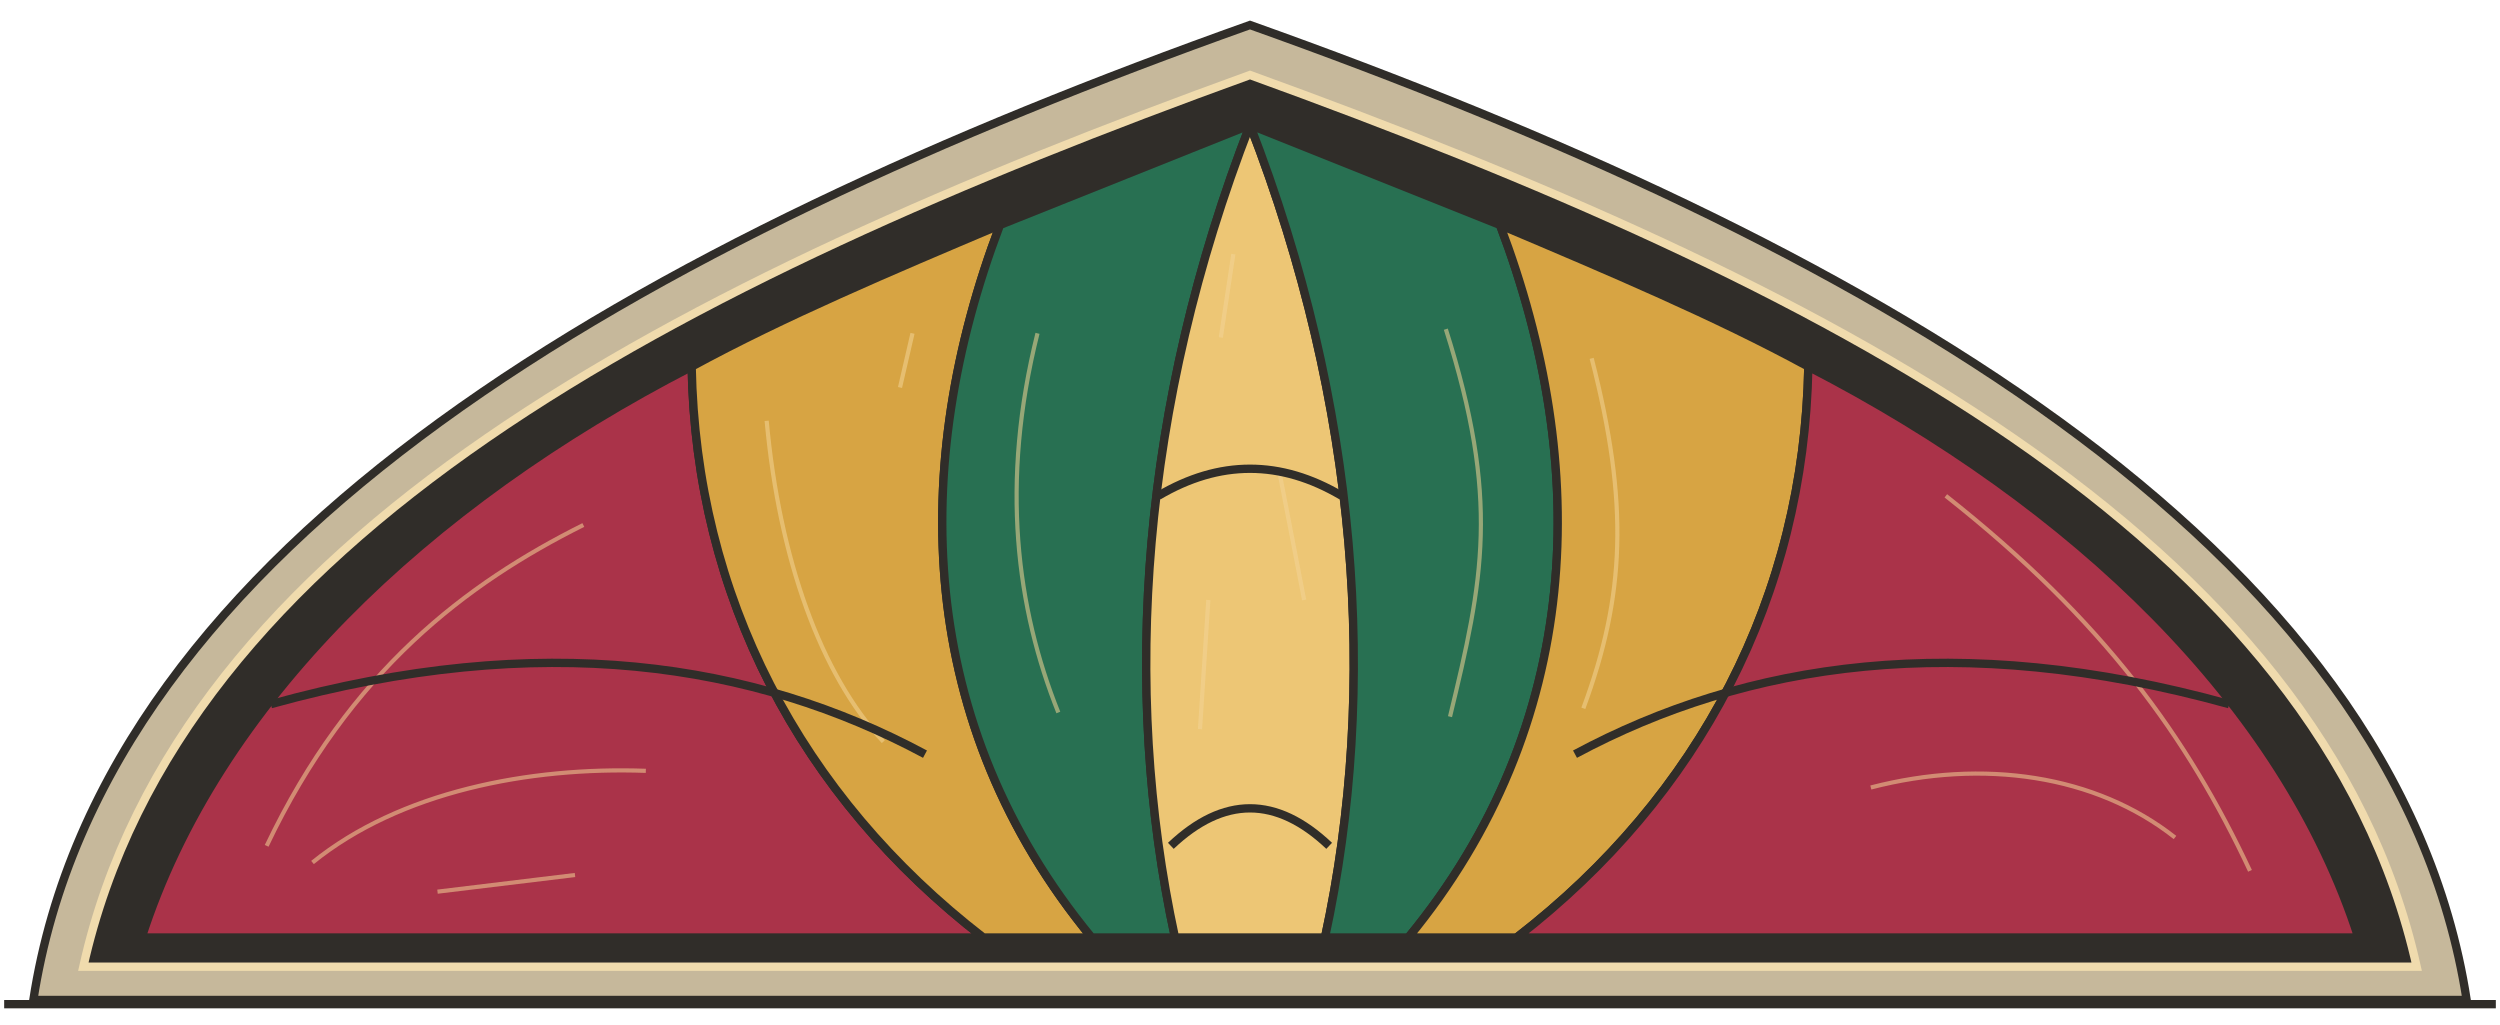
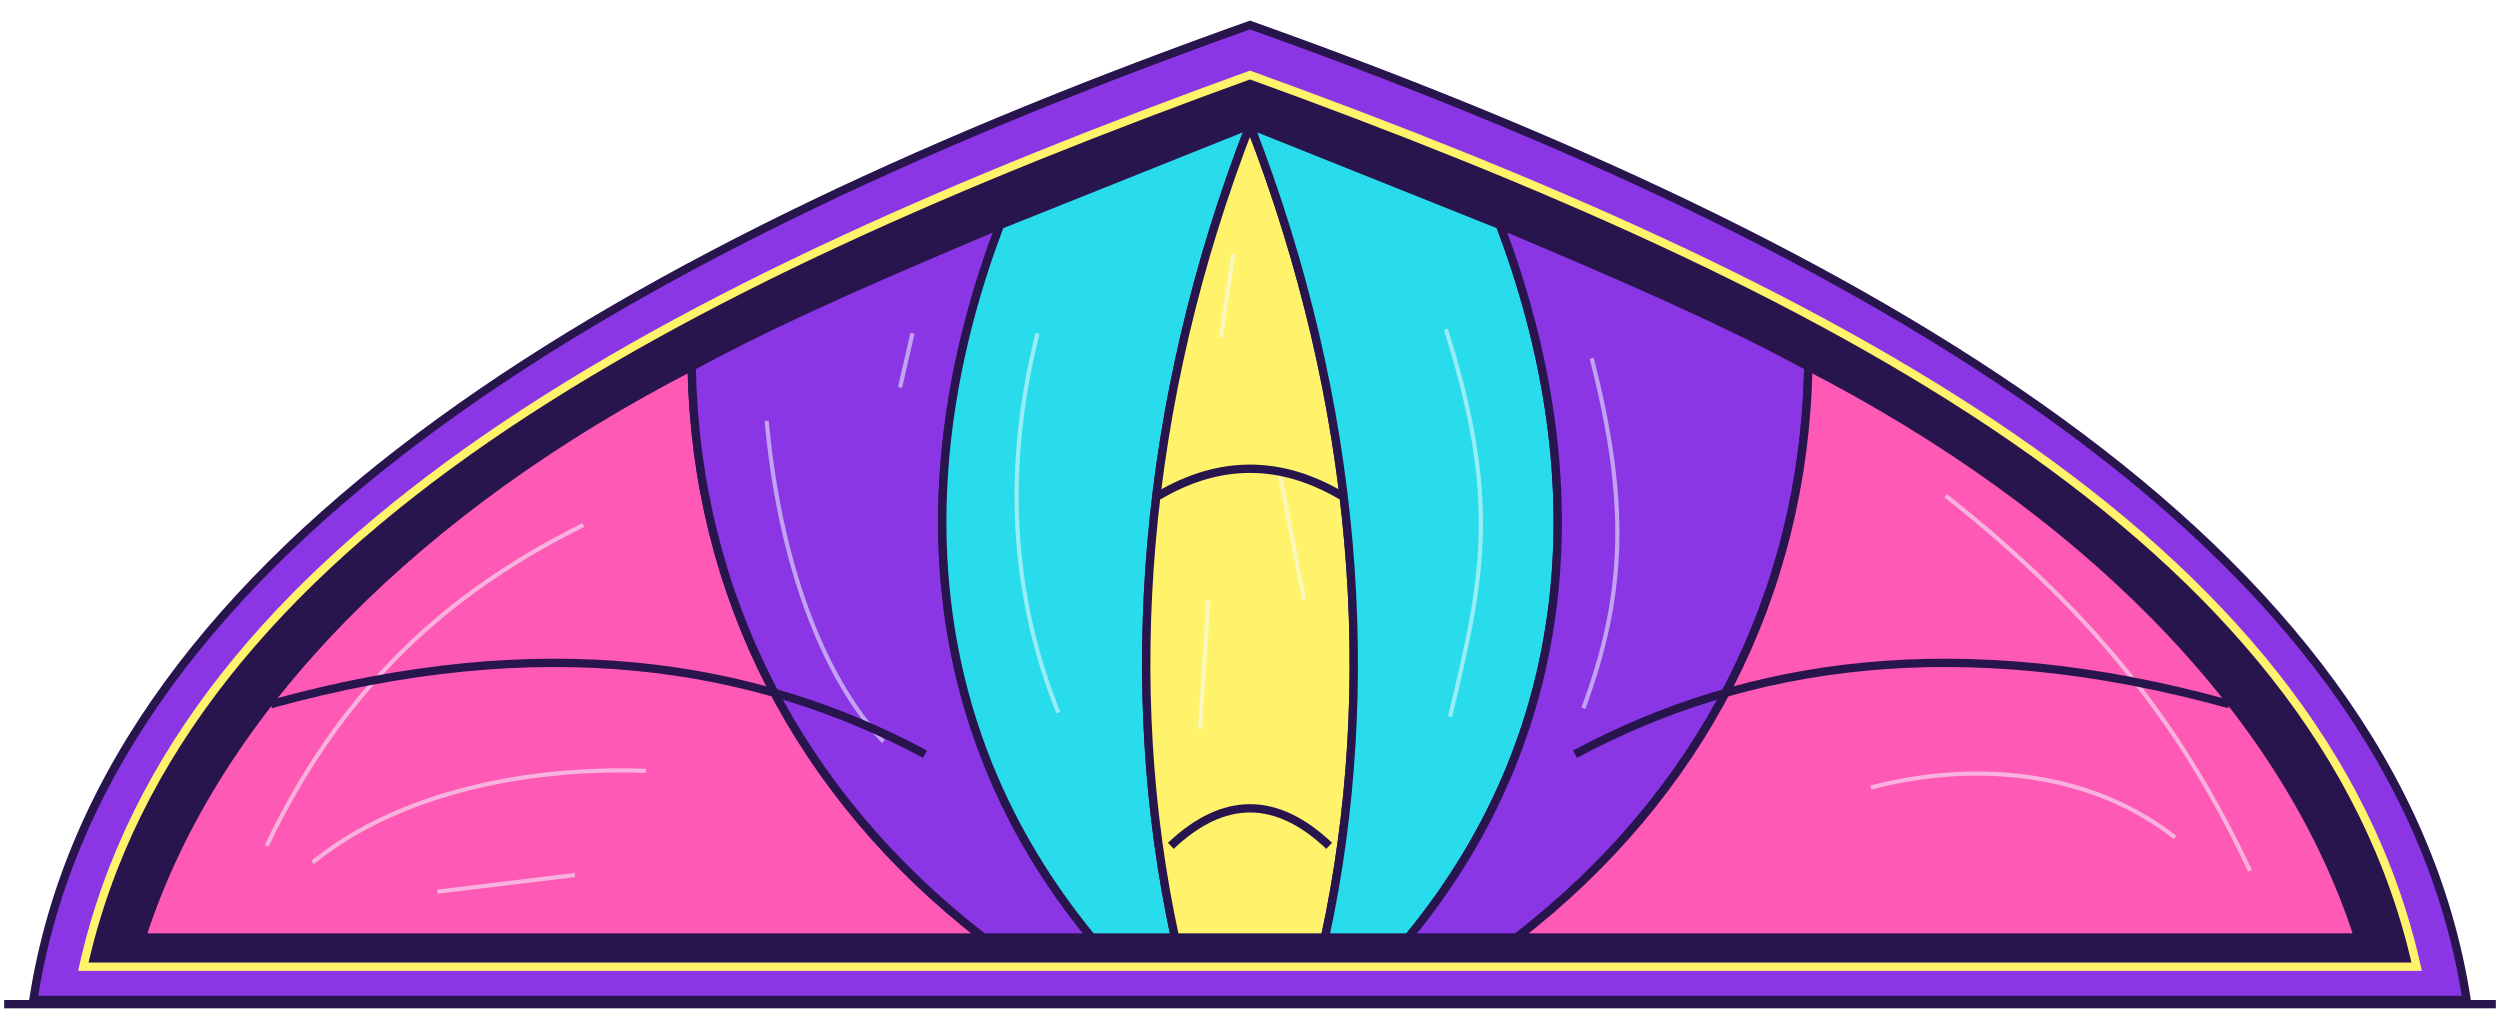
<svg xmlns="http://www.w3.org/2000/svg" viewBox="0 0 600 246" fill="none">
  <view id="arch" viewBox="0 0 600 246" />
  <view id="lancet-left" viewBox="0 300 52 600" />
  <view id="lancet-right" viewBox="70 300 52 600" />
-   <path d="M8 240C25 130 154 58 300 6C446 58 575 130 592 240Z" fill="#c6b89b" stroke="#302d29" stroke-width="2" />
-   <path d="M20 232C43 129 162 68 300 18C438 68 557 129 580 232Z" fill="#302d29" stroke="#f0dbad" stroke-width="2" />
-   <g stroke="#302d29" stroke-width="2" stroke-linejoin="round">
-     <path d="M34 225C52 169 102 121 166 88C167 143 192 191 236 225Z" fill="#aa3349" />
-     <path d="M166 88C188 76 214 65 240 54C218 112 220 174 262 225H236C192 191 167 143 166 88Z" fill="#d7a443" />
-     <path d="M240 54L300 30C274 97 269 165 282 225H262C220 174 218 112 240 54Z" fill="#287052" />
-     <path d="M300 30C274 97 269 165 282 225H318C331 165 326 97 300 30Z" fill="#edc675" />
-     <path d="M300 30L360 54C382 112 380 174 338 225H318C331 165 326 97 300 30Z" fill="#287052" />
-     <path d="M360 54C386 65 412 76 434 88C433 143 408 191 364 225H338C380 174 382 112 360 54Z" fill="#d7a443" />
-     <path d="M434 88C498 121 548 169 566 225H364C408 191 433 143 434 88Z" fill="#aa3349" />
+   <path d="M8 240C25 130 154 58 300 6C446 58 575 130 592 240Z" fill="#8b36e5" stroke="#29154e" stroke-width="2" />
+   <path d="M20 232C43 129 162 68 300 18C438 68 557 129 580 232Z" fill="#29154e" stroke="#fff36c" stroke-width="2" />
+   <g stroke="#29154e" stroke-width="2" stroke-linejoin="round">
+     <path d="M34 225C52 169 102 121 166 88C167 143 192 191 236 225Z" fill="#ff59b6" />
+     <path d="M166 88C188 76 214 65 240 54C218 112 220 174 262 225H236C192 191 167 143 166 88Z" fill="#8b36e5" />
+     <path d="M240 54L300 30C274 97 269 165 282 225H262C220 174 218 112 240 54Z" fill="#29dceb" />
+     <path d="M300 30C274 97 269 165 282 225H318C331 165 326 97 300 30Z" fill="#fff36c" />
+     <path d="M300 30L360 54C382 112 380 174 338 225H318C331 165 326 97 300 30Z" fill="#29dceb" />
+     <path d="M360 54C386 65 412 76 434 88C433 143 408 191 364 225H338C380 174 382 112 360 54Z" fill="#8b36e5" />
+     <path d="M434 88C498 121 548 169 566 225H364C408 191 433 143 434 88Z" fill="#ff59b6" />
  </g>
-   <g stroke="#f2d496" stroke-width="1" opacity=".55">
+   <g stroke="#f3fcff" stroke-width="1" opacity=".55">
    <path d="M64 203C84 161 112 140 140 126M75 207C96 190 127 184 155 185M105 214L138 210M467 119C505 149 525 177 540 209M449 189C476 182 503 186 522 201" />
    <path d="M184 101C187 134 197 162 212 178M216 93L219 80M382 86C391 121 390 143 380 170M290 144L288 175M296 61L293 81M307 113L313 144" />
    <path d="M249 80C240 116 244 146 254 171M347 79C360 120 356 139 348 172" />
  </g>
-   <g stroke="#302d29" stroke-width="2">
+   <g stroke="#29154e" stroke-width="2">
    <path d="M65 169C130 151 181 159 222 181M535 169C470 151 419 159 378 181" />
    <path d="M278 119Q300 106 322 119M281 203Q300 185 319 203" />
    <path d="M1 241H599" />
  </g>
-   <path d="M2 898V383Q2 336 26 304Q50 336 50 383V898Z" fill="#c6b89b" stroke="#302d29" stroke-width="2" />
-   <path d="M8 891V382Q8 341 26 316Q44 341 44 382V891Z" fill="#287052" stroke="#302d29" stroke-width="2" />
-   <g stroke="#302d29" stroke-width="2">
-     <path d="M26 329Q42 355 26 382Q10 355 26 329Z" fill="#edc675" />
-     <path d="M26 382L44 422L26 462L8 422Z" fill="#aa3349" />
-     <path d="M26 462L44 502L26 542L8 502Z" fill="#d7a443" />
-     <path d="M26 542L44 582L26 622L8 582Z" fill="#aa3349" />
-     <path d="M26 622L44 662L26 702L8 662Z" fill="#d7a443" />
-     <path d="M26 702L44 742L26 782L8 742Z" fill="#aa3349" />
-     <path d="M26 782L44 822L26 862L8 822Z" fill="#d7a443" />
+   <path d="M2 898V383Q2 336 26 304Q50 336 50 383V898Z" fill="#8b36e5" stroke="#29154e" stroke-width="2" />
+   <path d="M8 891V382Q8 341 26 316Q44 341 44 382V891Z" fill="#29dceb" stroke="#29154e" stroke-width="2" />
+   <g stroke="#29154e" stroke-width="2">
+     <path d="M26 329Q42 355 26 382Q10 355 26 329Z" fill="#fff36c" />
+     <path d="M26 382L44 422L26 462L8 422Z" fill="#ff59b6" />
+     <path d="M26 462L44 502L26 542L8 502Z" fill="#8b36e5" />
+     <path d="M26 542L44 582L26 622L8 582Z" fill="#ff59b6" />
+     <path d="M26 622L44 662L26 702L8 662Z" fill="#8b36e5" />
+     <path d="M26 702L44 742L26 782L8 742Z" fill="#ff59b6" />
+     <path d="M26 782L44 822L26 862L8 822Z" fill="#8b36e5" />
    <path d="M8 382H44M8 462H44M8 542H44M8 622H44M8 702H44M8 782H44M8 862H44" />
  </g>
-   <g stroke="#f2d496" stroke-width="1" opacity=".55">
+   <g stroke="#f3fcff" stroke-width="1" opacity=".55">
    <path d="M26 396L15 420L25 439M26 556L15 580L25 599M26 716L15 740L25 759M27 482L35 501L27 520M27 642L35 661L27 680M27 802L35 821L27 840" />
  </g>
-   <path d="M72 898V383Q72 336 96 304Q120 336 120 383V898Z" fill="#c6b89b" stroke="#302d29" stroke-width="2" />
-   <path d="M78 891V382Q78 341 96 316Q114 341 114 382V891Z" fill="#aa3349" stroke="#302d29" stroke-width="2" />
-   <g stroke="#302d29" stroke-width="2">
-     <path d="M96 329Q112 355 96 382Q80 355 96 329Z" fill="#edc675" />
-     <path d="M96 382L114 422L96 462L78 422Z" fill="#287052" />
-     <path d="M96 462L114 502L96 542L78 502Z" fill="#d7a443" />
-     <path d="M96 542L114 582L96 622L78 582Z" fill="#287052" />
-     <path d="M96 622L114 662L96 702L78 662Z" fill="#d7a443" />
-     <path d="M96 702L114 742L96 782L78 742Z" fill="#287052" />
-     <path d="M96 782L114 822L96 862L78 822Z" fill="#d7a443" />
+   <path d="M72 898V383Q72 336 96 304Q120 336 120 383V898Z" fill="#8b36e5" stroke="#29154e" stroke-width="2" />
+   <path d="M78 891V382Q78 341 96 316Q114 341 114 382V891Z" fill="#ff59b6" stroke="#29154e" stroke-width="2" />
+   <g stroke="#29154e" stroke-width="2">
+     <path d="M96 329Q112 355 96 382Q80 355 96 329Z" fill="#fff36c" />
+     <path d="M96 382L114 422L96 462L78 422Z" fill="#29dceb" />
+     <path d="M96 462L114 502L96 542L78 502Z" fill="#8b36e5" />
+     <path d="M96 542L114 582L96 622L78 582Z" fill="#29dceb" />
+     <path d="M96 622L114 662L96 702L78 662Z" fill="#8b36e5" />
+     <path d="M96 702L114 742L96 782L78 742Z" fill="#29dceb" />
+     <path d="M96 782L114 822L96 862L78 822Z" fill="#8b36e5" />
    <path d="M78 382H114M78 462H114M78 542H114M78 622H114M78 702H114M78 782H114M78 862H114" />
  </g>
-   <g stroke="#f2d496" stroke-width="1" opacity=".55">
+   <g stroke="#f3fcff" stroke-width="1" opacity=".55">
    <path d="M96 396L85 420L95 439M96 556L85 580L95 599M96 716L85 740L95 759M97 482L105 501L97 520M97 642L105 661L97 680M97 802L105 821L97 840" />
  </g>
</svg>
